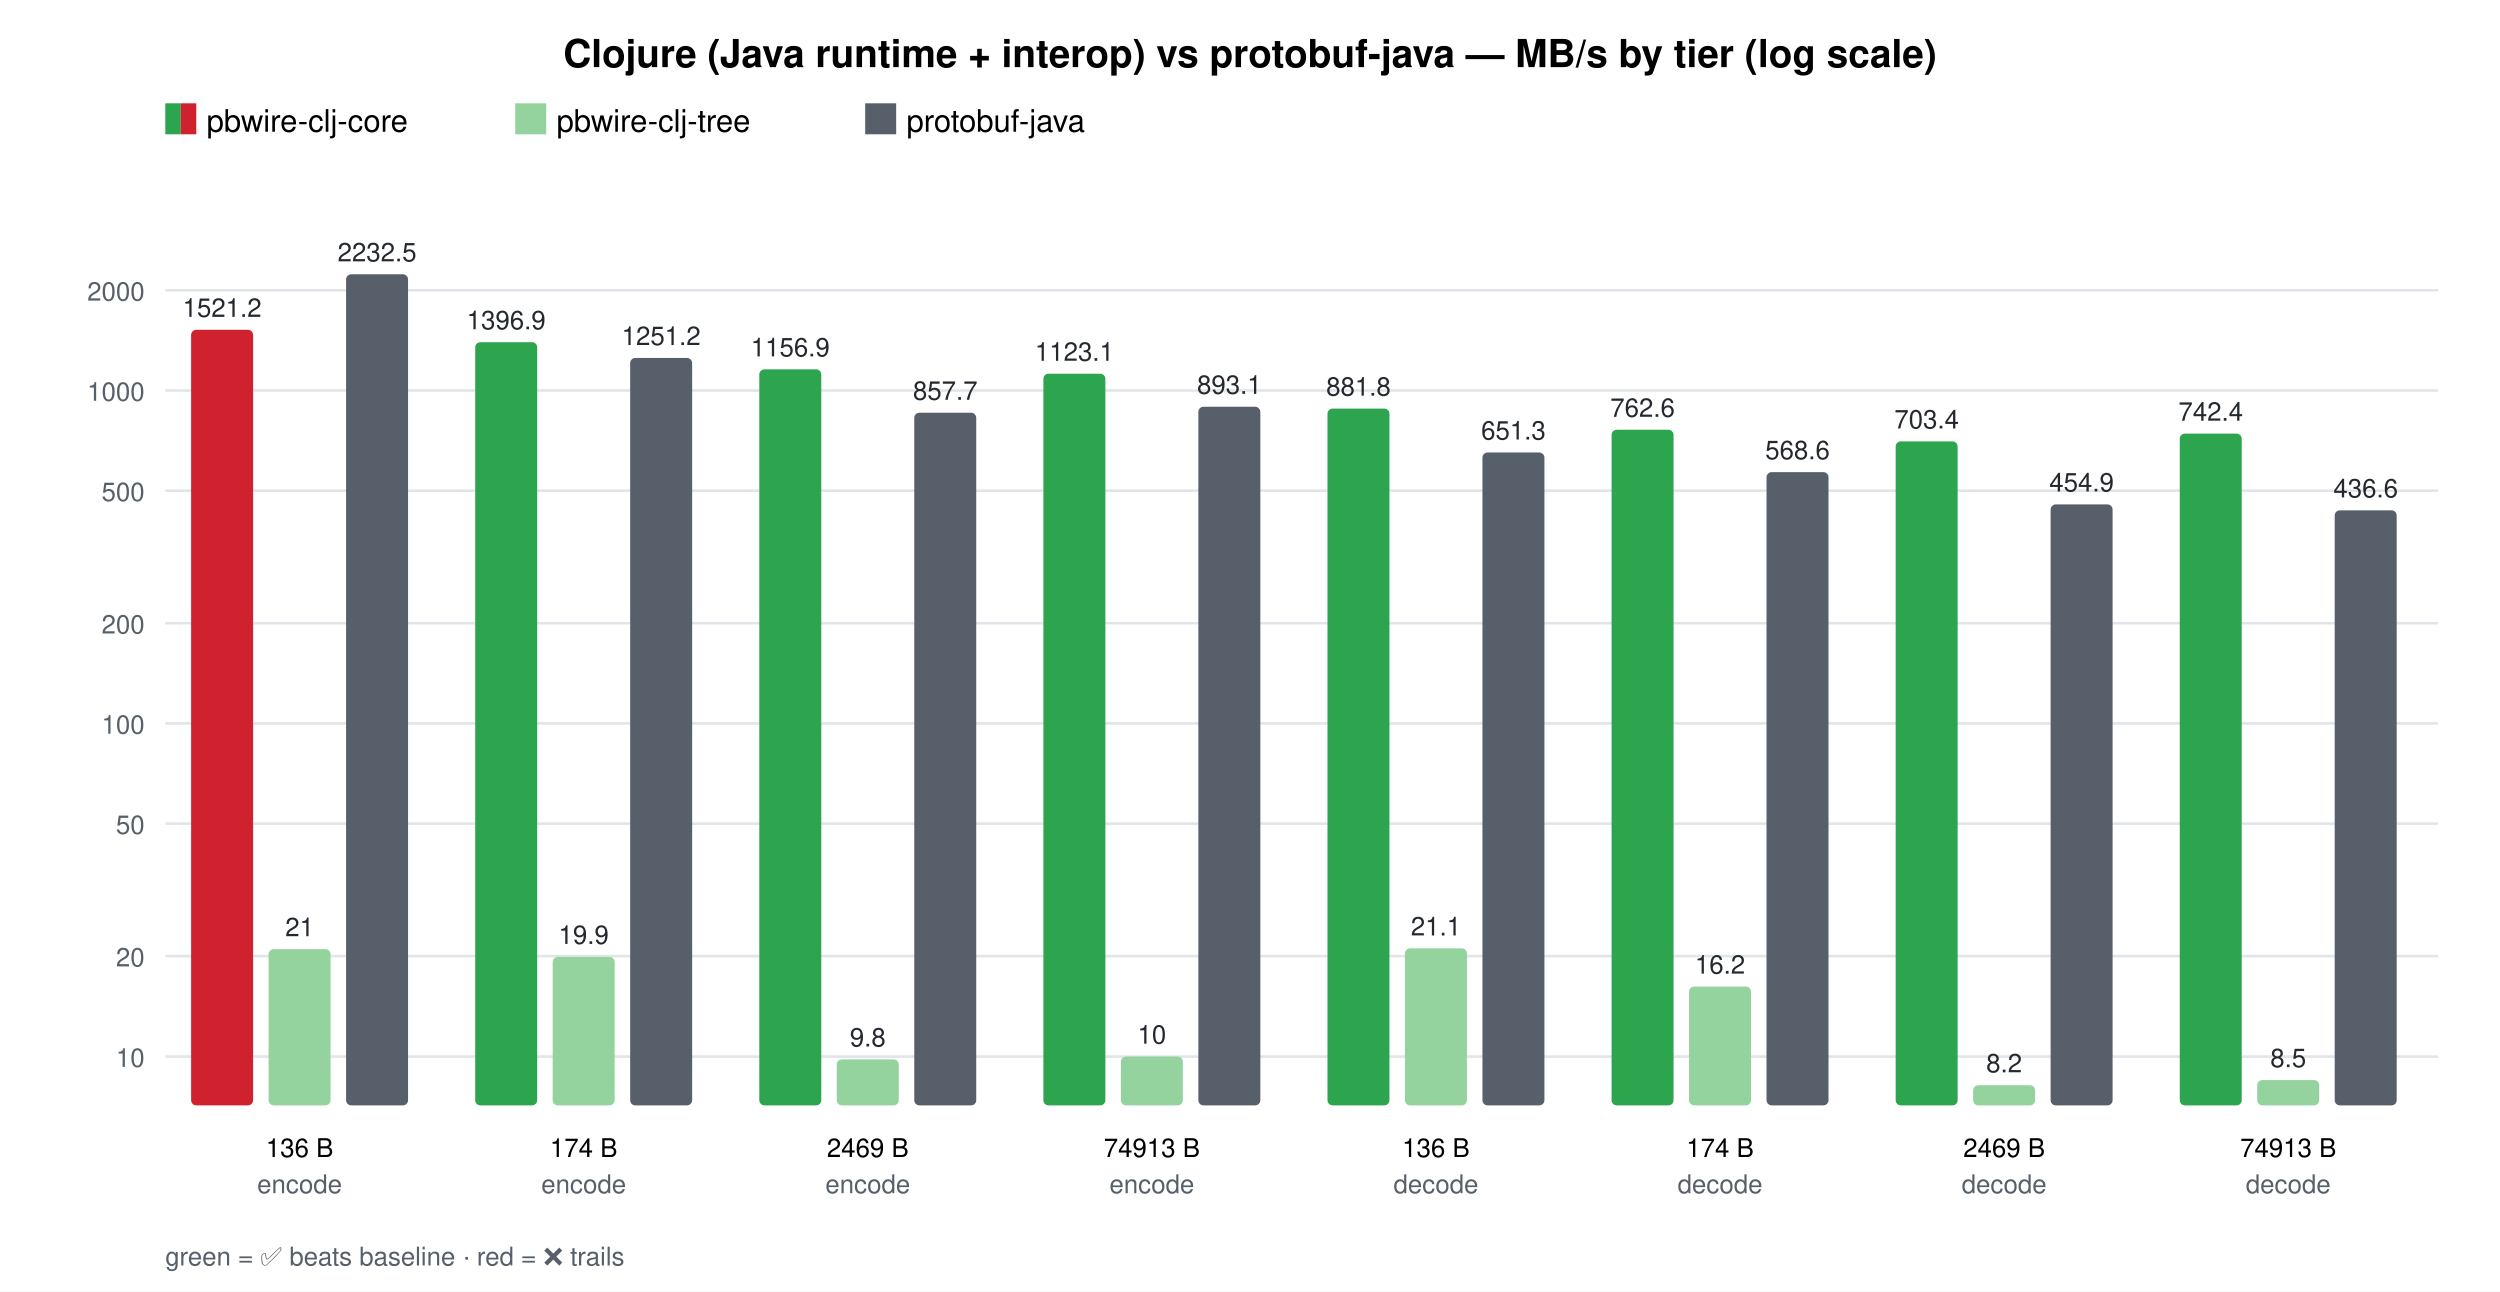
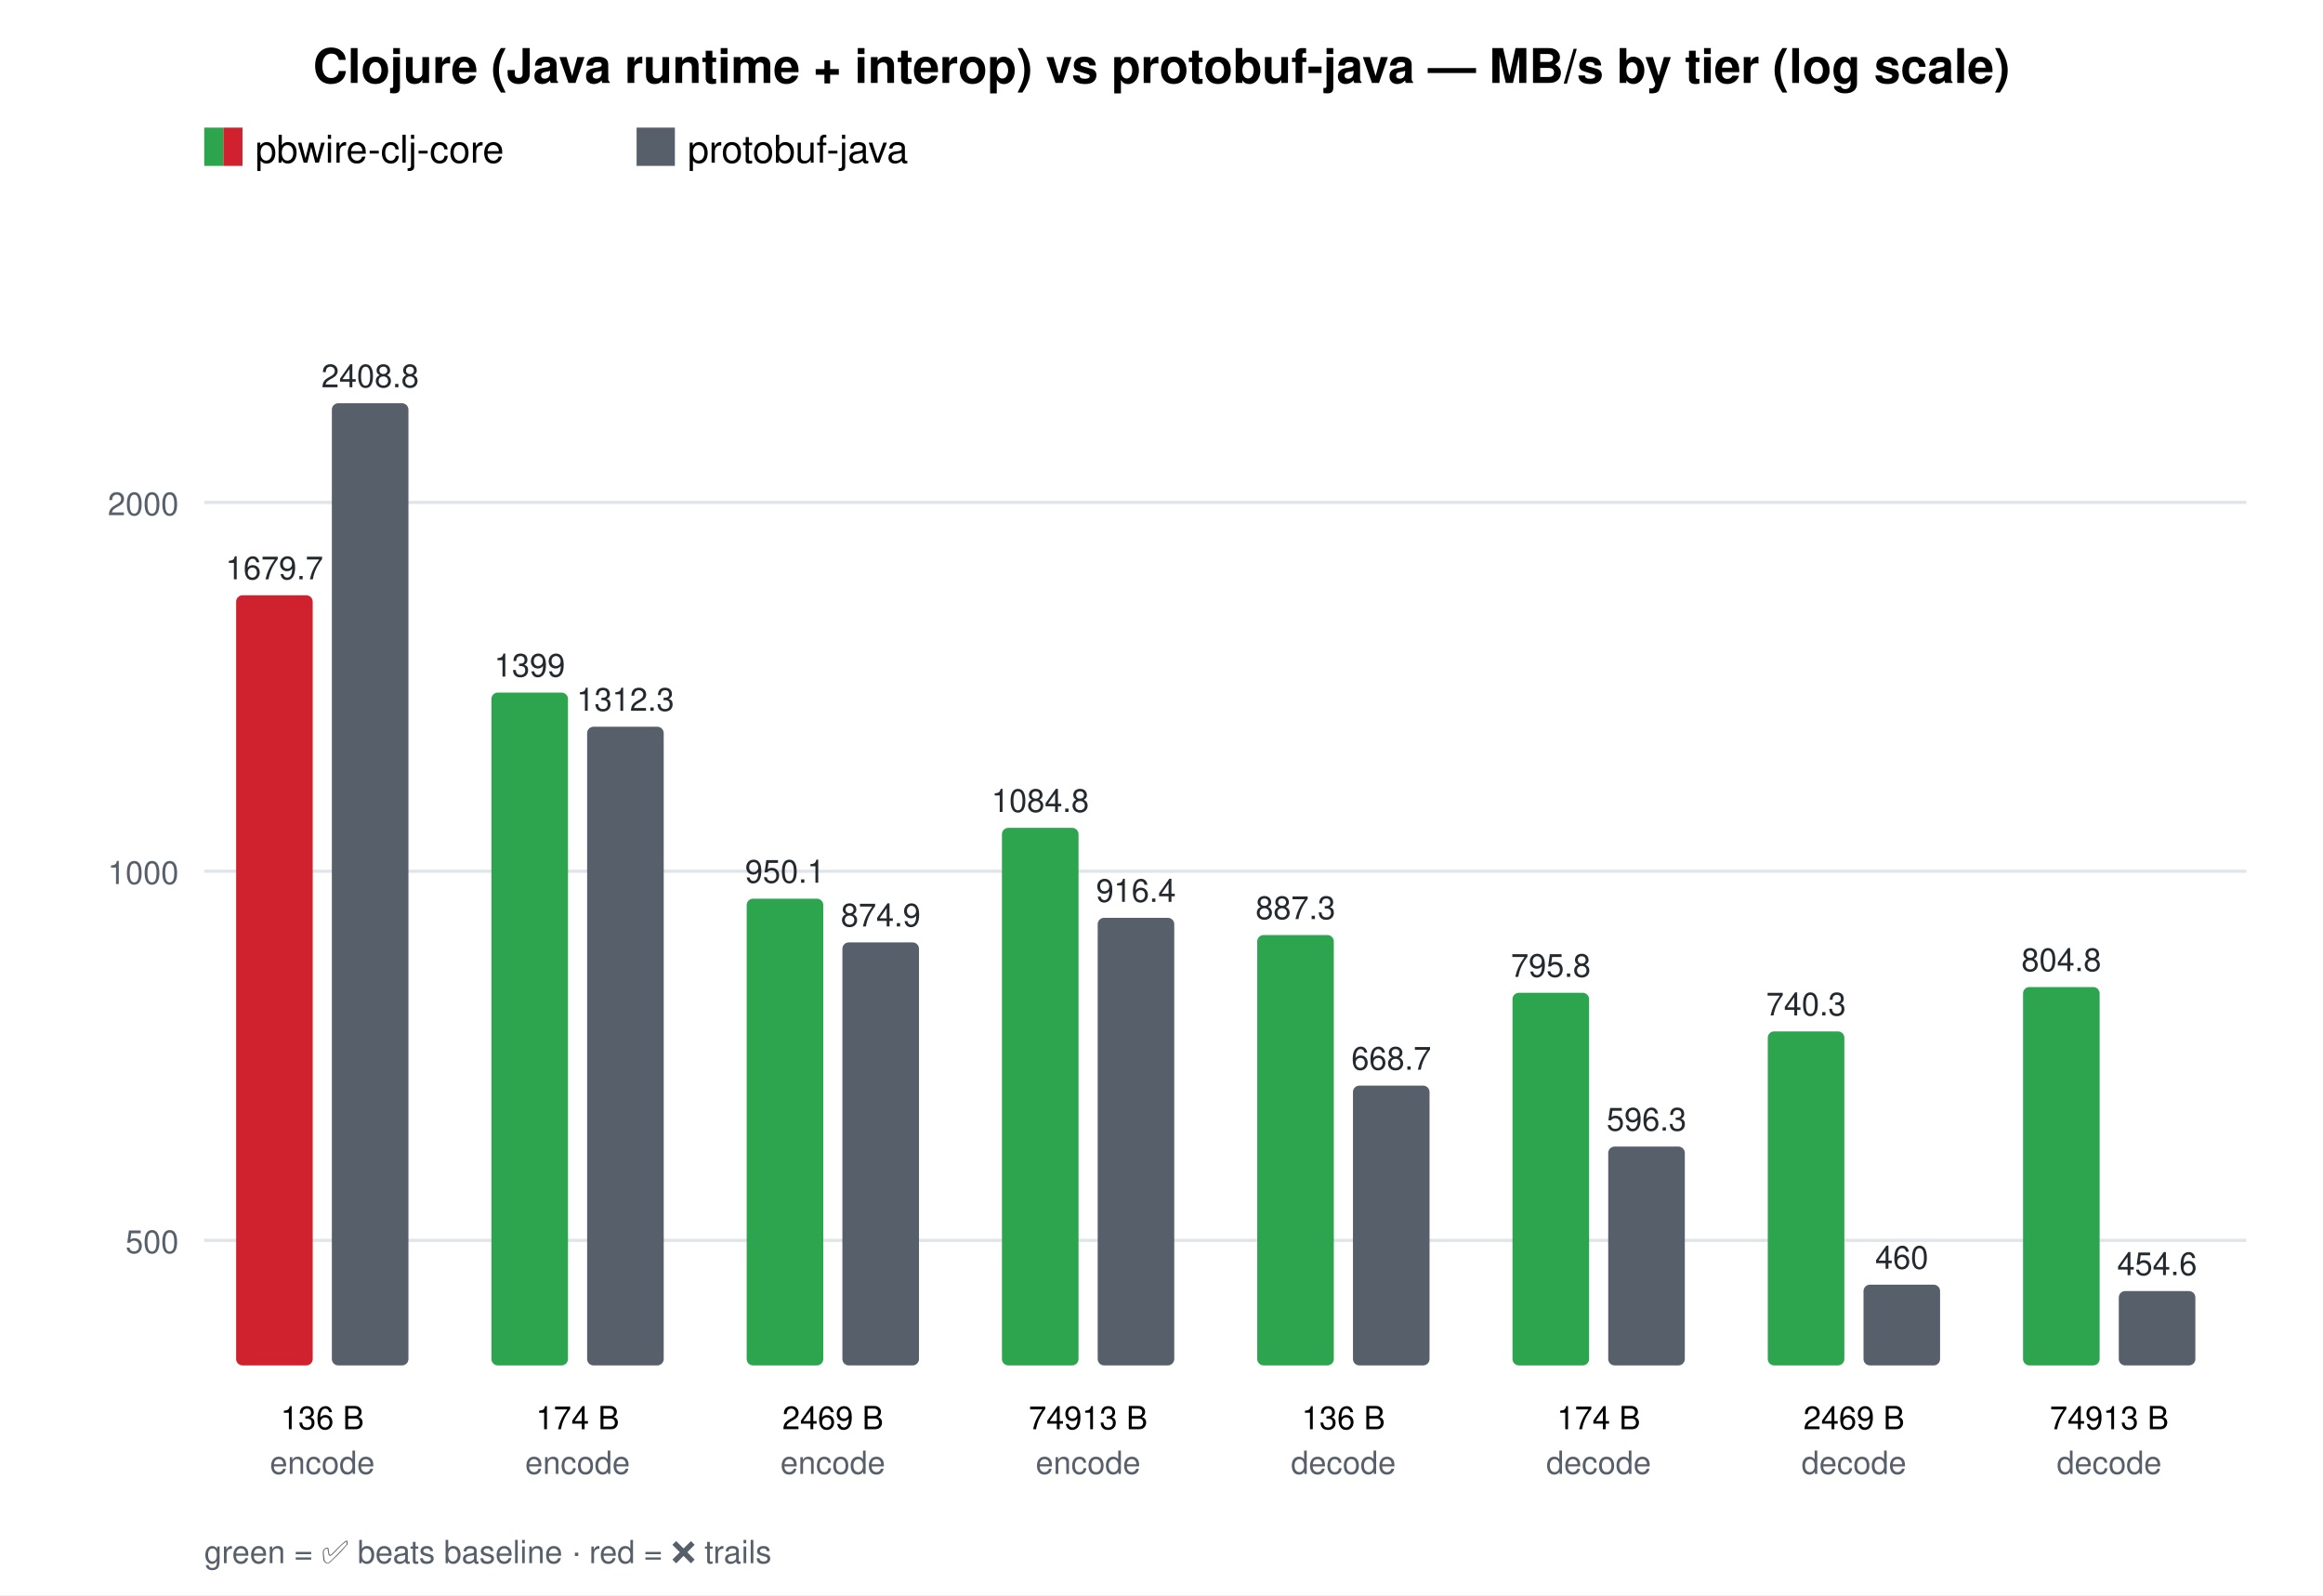
- <svg xmlns="http://www.w3.org/2000/svg" width="968" height="500" font-family="Helvetica, Arial, sans-serif">
-   <rect width="968" height="500" fill="#ffffff" />
-   <text x="484.0" y="26" text-anchor="middle" font-size="15" font-weight="bold">Clojure (Java runtime + interop) vs protobuf-java — MB/s by tier (log scale)</text>
+ <svg xmlns="http://www.w3.org/2000/svg" width="728" height="500" font-family="Helvetica, Arial, sans-serif">
+   <rect width="728" height="500" fill="#ffffff" />
+   <text x="364.0" y="26" text-anchor="middle" font-size="15" font-weight="bold">Clojure (Java runtime + interop) vs protobuf-java — MB/s by tier (log scale)</text>
  <rect x="64" y="40" width="6" height="12" fill="#2da44e" />
  <rect x="70" y="40" width="6" height="12" fill="#cf222e" />
  <text x="80" y="51" font-size="12">pbwire-clj-core</text>
-   <rect x="199.5" y="40" width="12" height="12" fill="#94d39e" />
-   <text x="215.5" y="51" font-size="12">pbwire-clj-tree</text>
-   <rect x="335.0" y="40" width="12" height="12" fill="#57606a" />
-   <text x="351.0" y="51" font-size="12">protobuf-java</text>
-   <line x1="64" y1="409.1" x2="944" y2="409.1" stroke="#e1e4e8" />
-   <text x="56" y="413.1" text-anchor="end" font-size="10" fill="#57606a">10</text>
-   <line x1="64" y1="370.2" x2="944" y2="370.2" stroke="#e1e4e8" />
-   <text x="56" y="374.2" text-anchor="end" font-size="10" fill="#57606a">20</text>
-   <line x1="64" y1="318.9" x2="944" y2="318.9" stroke="#e1e4e8" />
-   <text x="56" y="322.9" text-anchor="end" font-size="10" fill="#57606a">50</text>
-   <line x1="64" y1="280.1" x2="944" y2="280.1" stroke="#e1e4e8" />
-   <text x="56" y="284.1" text-anchor="end" font-size="10" fill="#57606a">100</text>
-   <line x1="64" y1="241.3" x2="944" y2="241.3" stroke="#e1e4e8" />
-   <text x="56" y="245.3" text-anchor="end" font-size="10" fill="#57606a">200</text>
-   <line x1="64" y1="190.0" x2="944" y2="190.0" stroke="#e1e4e8" />
-   <text x="56" y="194.0" text-anchor="end" font-size="10" fill="#57606a">500</text>
-   <line x1="64" y1="151.2" x2="944" y2="151.2" stroke="#e1e4e8" />
-   <text x="56" y="155.2" text-anchor="end" font-size="10" fill="#57606a">1000</text>
-   <line x1="64" y1="112.4" x2="944" y2="112.4" stroke="#e1e4e8" />
-   <text x="56" y="116.4" text-anchor="end" font-size="10" fill="#57606a">2000</text>
-   <text x="116.0" y="448" text-anchor="middle" font-size="10">136 B</text>
-   <text x="116.0" y="462" text-anchor="middle" font-size="10" fill="#57606a">encode</text>
-   <rect x="74.0" y="127.7" width="24" height="300.3" rx="2" fill="#cf222e" />
-   <text x="86.0" y="122.7" text-anchor="middle" font-size="10" fill="#24292f">1521.2</text>
-   <rect x="104.0" y="367.5" width="24" height="60.5" rx="2" fill="#94d39e" />
-   <text x="116.0" y="362.5" text-anchor="middle" font-size="10" fill="#24292f">21</text>
-   <rect x="134.0" y="106.2" width="24" height="321.8" rx="2" fill="#57606a" />
-   <text x="146.0" y="101.2" text-anchor="middle" font-size="10" fill="#24292f">2232.5</text>
-   <text x="226.0" y="448" text-anchor="middle" font-size="10">174 B</text>
-   <text x="226.0" y="462" text-anchor="middle" font-size="10" fill="#57606a">encode</text>
-   <rect x="184.0" y="132.5" width="24" height="295.5" rx="2" fill="#2da44e" />
-   <text x="196.0" y="127.5" text-anchor="middle" font-size="10" fill="#24292f">1396.9</text>
-   <rect x="214.0" y="370.5" width="24" height="57.5" rx="2" fill="#94d39e" />
-   <text x="226.0" y="365.5" text-anchor="middle" font-size="10" fill="#24292f">19.9</text>
-   <rect x="244.0" y="138.6" width="24" height="289.4" rx="2" fill="#57606a" />
-   <text x="256.0" y="133.6" text-anchor="middle" font-size="10" fill="#24292f">1251.2</text>
-   <text x="336.0" y="448" text-anchor="middle" font-size="10">2469 B</text>
-   <text x="336.0" y="462" text-anchor="middle" font-size="10" fill="#57606a">encode</text>
-   <rect x="294.0" y="143.0" width="24" height="285.0" rx="2" fill="#2da44e" />
-   <text x="306.0" y="138.0" text-anchor="middle" font-size="10" fill="#24292f">1156.9</text>
-   <rect x="324.0" y="410.2" width="24" height="17.8" rx="2" fill="#94d39e" />
-   <text x="336.0" y="405.2" text-anchor="middle" font-size="10" fill="#24292f">9.8</text>
-   <rect x="354.0" y="159.8" width="24" height="268.2" rx="2" fill="#57606a" />
-   <text x="366.0" y="154.8" text-anchor="middle" font-size="10" fill="#24292f">857.7</text>
-   <text x="446.0" y="448" text-anchor="middle" font-size="10">74913 B</text>
-   <text x="446.0" y="462" text-anchor="middle" font-size="10" fill="#57606a">encode</text>
-   <rect x="404.0" y="144.7" width="24" height="283.3" rx="2" fill="#2da44e" />
-   <text x="416.0" y="139.7" text-anchor="middle" font-size="10" fill="#24292f">1123.1</text>
-   <rect x="434.0" y="409.1" width="24" height="18.9" rx="2" fill="#94d39e" />
-   <text x="446.0" y="404.1" text-anchor="middle" font-size="10" fill="#24292f">10</text>
-   <rect x="464.0" y="157.5" width="24" height="270.5" rx="2" fill="#57606a" />
-   <text x="476.0" y="152.5" text-anchor="middle" font-size="10" fill="#24292f">893.1</text>
-   <text x="556.0" y="448" text-anchor="middle" font-size="10">136 B</text>
-   <text x="556.0" y="462" text-anchor="middle" font-size="10" fill="#57606a">decode</text>
-   <rect x="514.0" y="158.2" width="24" height="269.8" rx="2" fill="#2da44e" />
-   <text x="526.0" y="153.2" text-anchor="middle" font-size="10" fill="#24292f">881.8</text>
-   <rect x="544.0" y="367.2" width="24" height="60.8" rx="2" fill="#94d39e" />
-   <text x="556.0" y="362.2" text-anchor="middle" font-size="10" fill="#24292f">21.1</text>
-   <rect x="574.0" y="175.2" width="24" height="252.8" rx="2" fill="#57606a" />
-   <text x="586.0" y="170.2" text-anchor="middle" font-size="10" fill="#24292f">651.3</text>
-   <text x="666.0" y="448" text-anchor="middle" font-size="10">174 B</text>
-   <text x="666.0" y="462" text-anchor="middle" font-size="10" fill="#57606a">decode</text>
-   <rect x="624.0" y="166.4" width="24" height="261.6" rx="2" fill="#2da44e" />
-   <text x="636.0" y="161.4" text-anchor="middle" font-size="10" fill="#24292f">762.6</text>
-   <rect x="654.0" y="382.0" width="24" height="46.0" rx="2" fill="#94d39e" />
-   <text x="666.0" y="377.0" text-anchor="middle" font-size="10" fill="#24292f">16.2</text>
-   <rect x="684.0" y="182.8" width="24" height="245.2" rx="2" fill="#57606a" />
-   <text x="696.0" y="177.8" text-anchor="middle" font-size="10" fill="#24292f">568.6</text>
-   <text x="776.0" y="448" text-anchor="middle" font-size="10">2469 B</text>
-   <text x="776.0" y="462" text-anchor="middle" font-size="10" fill="#57606a">decode</text>
-   <rect x="734.0" y="170.9" width="24" height="257.1" rx="2" fill="#2da44e" />
-   <text x="746.0" y="165.9" text-anchor="middle" font-size="10" fill="#24292f">703.4</text>
-   <rect x="764.0" y="420.2" width="24" height="7.8" rx="2" fill="#94d39e" />
-   <text x="776.0" y="415.2" text-anchor="middle" font-size="10" fill="#24292f">8.2</text>
-   <rect x="794.0" y="195.3" width="24" height="232.7" rx="2" fill="#57606a" />
-   <text x="806.0" y="190.3" text-anchor="middle" font-size="10" fill="#24292f">454.9</text>
-   <text x="886.0" y="448" text-anchor="middle" font-size="10">74913 B</text>
-   <text x="886.0" y="462" text-anchor="middle" font-size="10" fill="#57606a">decode</text>
-   <rect x="844.0" y="167.9" width="24" height="260.1" rx="2" fill="#2da44e" />
-   <text x="856.0" y="162.9" text-anchor="middle" font-size="10" fill="#24292f">742.4</text>
-   <rect x="874.0" y="418.2" width="24" height="9.8" rx="2" fill="#94d39e" />
-   <text x="886.0" y="413.2" text-anchor="middle" font-size="10" fill="#24292f">8.5</text>
-   <rect x="904.0" y="197.6" width="24" height="230.4" rx="2" fill="#57606a" />
-   <text x="916.0" y="192.6" text-anchor="middle" font-size="10" fill="#24292f">436.6</text>
+   <rect x="199.5" y="40" width="12" height="12" fill="#57606a" />
+   <text x="215.5" y="51" font-size="12">protobuf-java</text>
+   <line x1="64" y1="388.8" x2="704" y2="388.8" stroke="#e1e4e8" />
+   <text x="56" y="392.8" text-anchor="end" font-size="10" fill="#57606a">500</text>
+   <line x1="64" y1="273.1" x2="704" y2="273.1" stroke="#e1e4e8" />
+   <text x="56" y="277.1" text-anchor="end" font-size="10" fill="#57606a">1000</text>
+   <line x1="64" y1="157.5" x2="704" y2="157.5" stroke="#e1e4e8" />
+   <text x="56" y="161.5" text-anchor="end" font-size="10" fill="#57606a">2000</text>
+   <text x="101.0" y="448" text-anchor="middle" font-size="10">136 B</text>
+   <text x="101.0" y="462" text-anchor="middle" font-size="10" fill="#57606a">encode</text>
+   <rect x="74.0" y="186.6" width="24" height="241.4" rx="2" fill="#cf222e" />
+   <text x="86.0" y="181.6" text-anchor="middle" font-size="10" fill="#24292f">1679.7</text>
+   <rect x="104.0" y="126.4" width="24" height="301.6" rx="2" fill="#57606a" />
+   <text x="116.0" y="121.4" text-anchor="middle" font-size="10" fill="#24292f">2408.8</text>
+   <text x="181.0" y="448" text-anchor="middle" font-size="10">174 B</text>
+   <text x="181.0" y="462" text-anchor="middle" font-size="10" fill="#57606a">encode</text>
+   <rect x="154.0" y="217.1" width="24" height="210.9" rx="2" fill="#2da44e" />
+   <text x="166.0" y="212.1" text-anchor="middle" font-size="10" fill="#24292f">1399</text>
+   <rect x="184.0" y="227.8" width="24" height="200.2" rx="2" fill="#57606a" />
+   <text x="196.0" y="222.8" text-anchor="middle" font-size="10" fill="#24292f">1312.3</text>
+   <text x="261.0" y="448" text-anchor="middle" font-size="10">2469 B</text>
+   <text x="261.0" y="462" text-anchor="middle" font-size="10" fill="#57606a">encode</text>
+   <rect x="234.0" y="281.7" width="24" height="146.3" rx="2" fill="#2da44e" />
+   <text x="246.0" y="276.7" text-anchor="middle" font-size="10" fill="#24292f">950.1</text>
+   <rect x="264.0" y="295.4" width="24" height="132.6" rx="2" fill="#57606a" />
+   <text x="276.0" y="290.4" text-anchor="middle" font-size="10" fill="#24292f">874.9</text>
+   <text x="341.0" y="448" text-anchor="middle" font-size="10">74913 B</text>
+   <text x="341.0" y="462" text-anchor="middle" font-size="10" fill="#57606a">encode</text>
+   <rect x="314.0" y="259.5" width="24" height="168.5" rx="2" fill="#2da44e" />
+   <text x="326.0" y="254.5" text-anchor="middle" font-size="10" fill="#24292f">1084.8</text>
+   <rect x="344.0" y="287.7" width="24" height="140.3" rx="2" fill="#57606a" />
+   <text x="356.0" y="282.7" text-anchor="middle" font-size="10" fill="#24292f">916.4</text>
+   <text x="421.0" y="448" text-anchor="middle" font-size="10">136 B</text>
+   <text x="421.0" y="462" text-anchor="middle" font-size="10" fill="#57606a">decode</text>
+   <rect x="394.0" y="293.1" width="24" height="134.9" rx="2" fill="#2da44e" />
+   <text x="406.0" y="288.1" text-anchor="middle" font-size="10" fill="#24292f">887.3</text>
+   <rect x="424.0" y="340.3" width="24" height="87.7" rx="2" fill="#57606a" />
+   <text x="436.0" y="335.3" text-anchor="middle" font-size="10" fill="#24292f">668.7</text>
+   <text x="501.0" y="448" text-anchor="middle" font-size="10">174 B</text>
+   <text x="501.0" y="462" text-anchor="middle" font-size="10" fill="#57606a">decode</text>
+   <rect x="474.0" y="311.2" width="24" height="116.8" rx="2" fill="#2da44e" />
+   <text x="486.0" y="306.2" text-anchor="middle" font-size="10" fill="#24292f">795.8</text>
+   <rect x="504.0" y="359.4" width="24" height="68.6" rx="2" fill="#57606a" />
+   <text x="516.0" y="354.4" text-anchor="middle" font-size="10" fill="#24292f">596.3</text>
+   <text x="581.0" y="448" text-anchor="middle" font-size="10">2469 B</text>
+   <text x="581.0" y="462" text-anchor="middle" font-size="10" fill="#57606a">decode</text>
+   <rect x="554.0" y="323.3" width="24" height="104.7" rx="2" fill="#2da44e" />
+   <text x="566.0" y="318.3" text-anchor="middle" font-size="10" fill="#24292f">740.3</text>
+   <rect x="584.0" y="402.7" width="24" height="25.3" rx="2" fill="#57606a" />
+   <text x="596.0" y="397.7" text-anchor="middle" font-size="10" fill="#24292f">460</text>
+   <text x="661.0" y="448" text-anchor="middle" font-size="10">74913 B</text>
+   <text x="661.0" y="462" text-anchor="middle" font-size="10" fill="#57606a">decode</text>
+   <rect x="634.0" y="309.4" width="24" height="118.6" rx="2" fill="#2da44e" />
+   <text x="646.0" y="304.4" text-anchor="middle" font-size="10" fill="#24292f">804.8</text>
+   <rect x="664.0" y="404.7" width="24" height="23.3" rx="2" fill="#57606a" />
+   <text x="676.0" y="399.7" text-anchor="middle" font-size="10" fill="#24292f">454.6</text>
  <text x="64" y="490" font-size="10" fill="#57606a">green = ✅ beats baseline · red = ❌ trails</text>
</svg>
